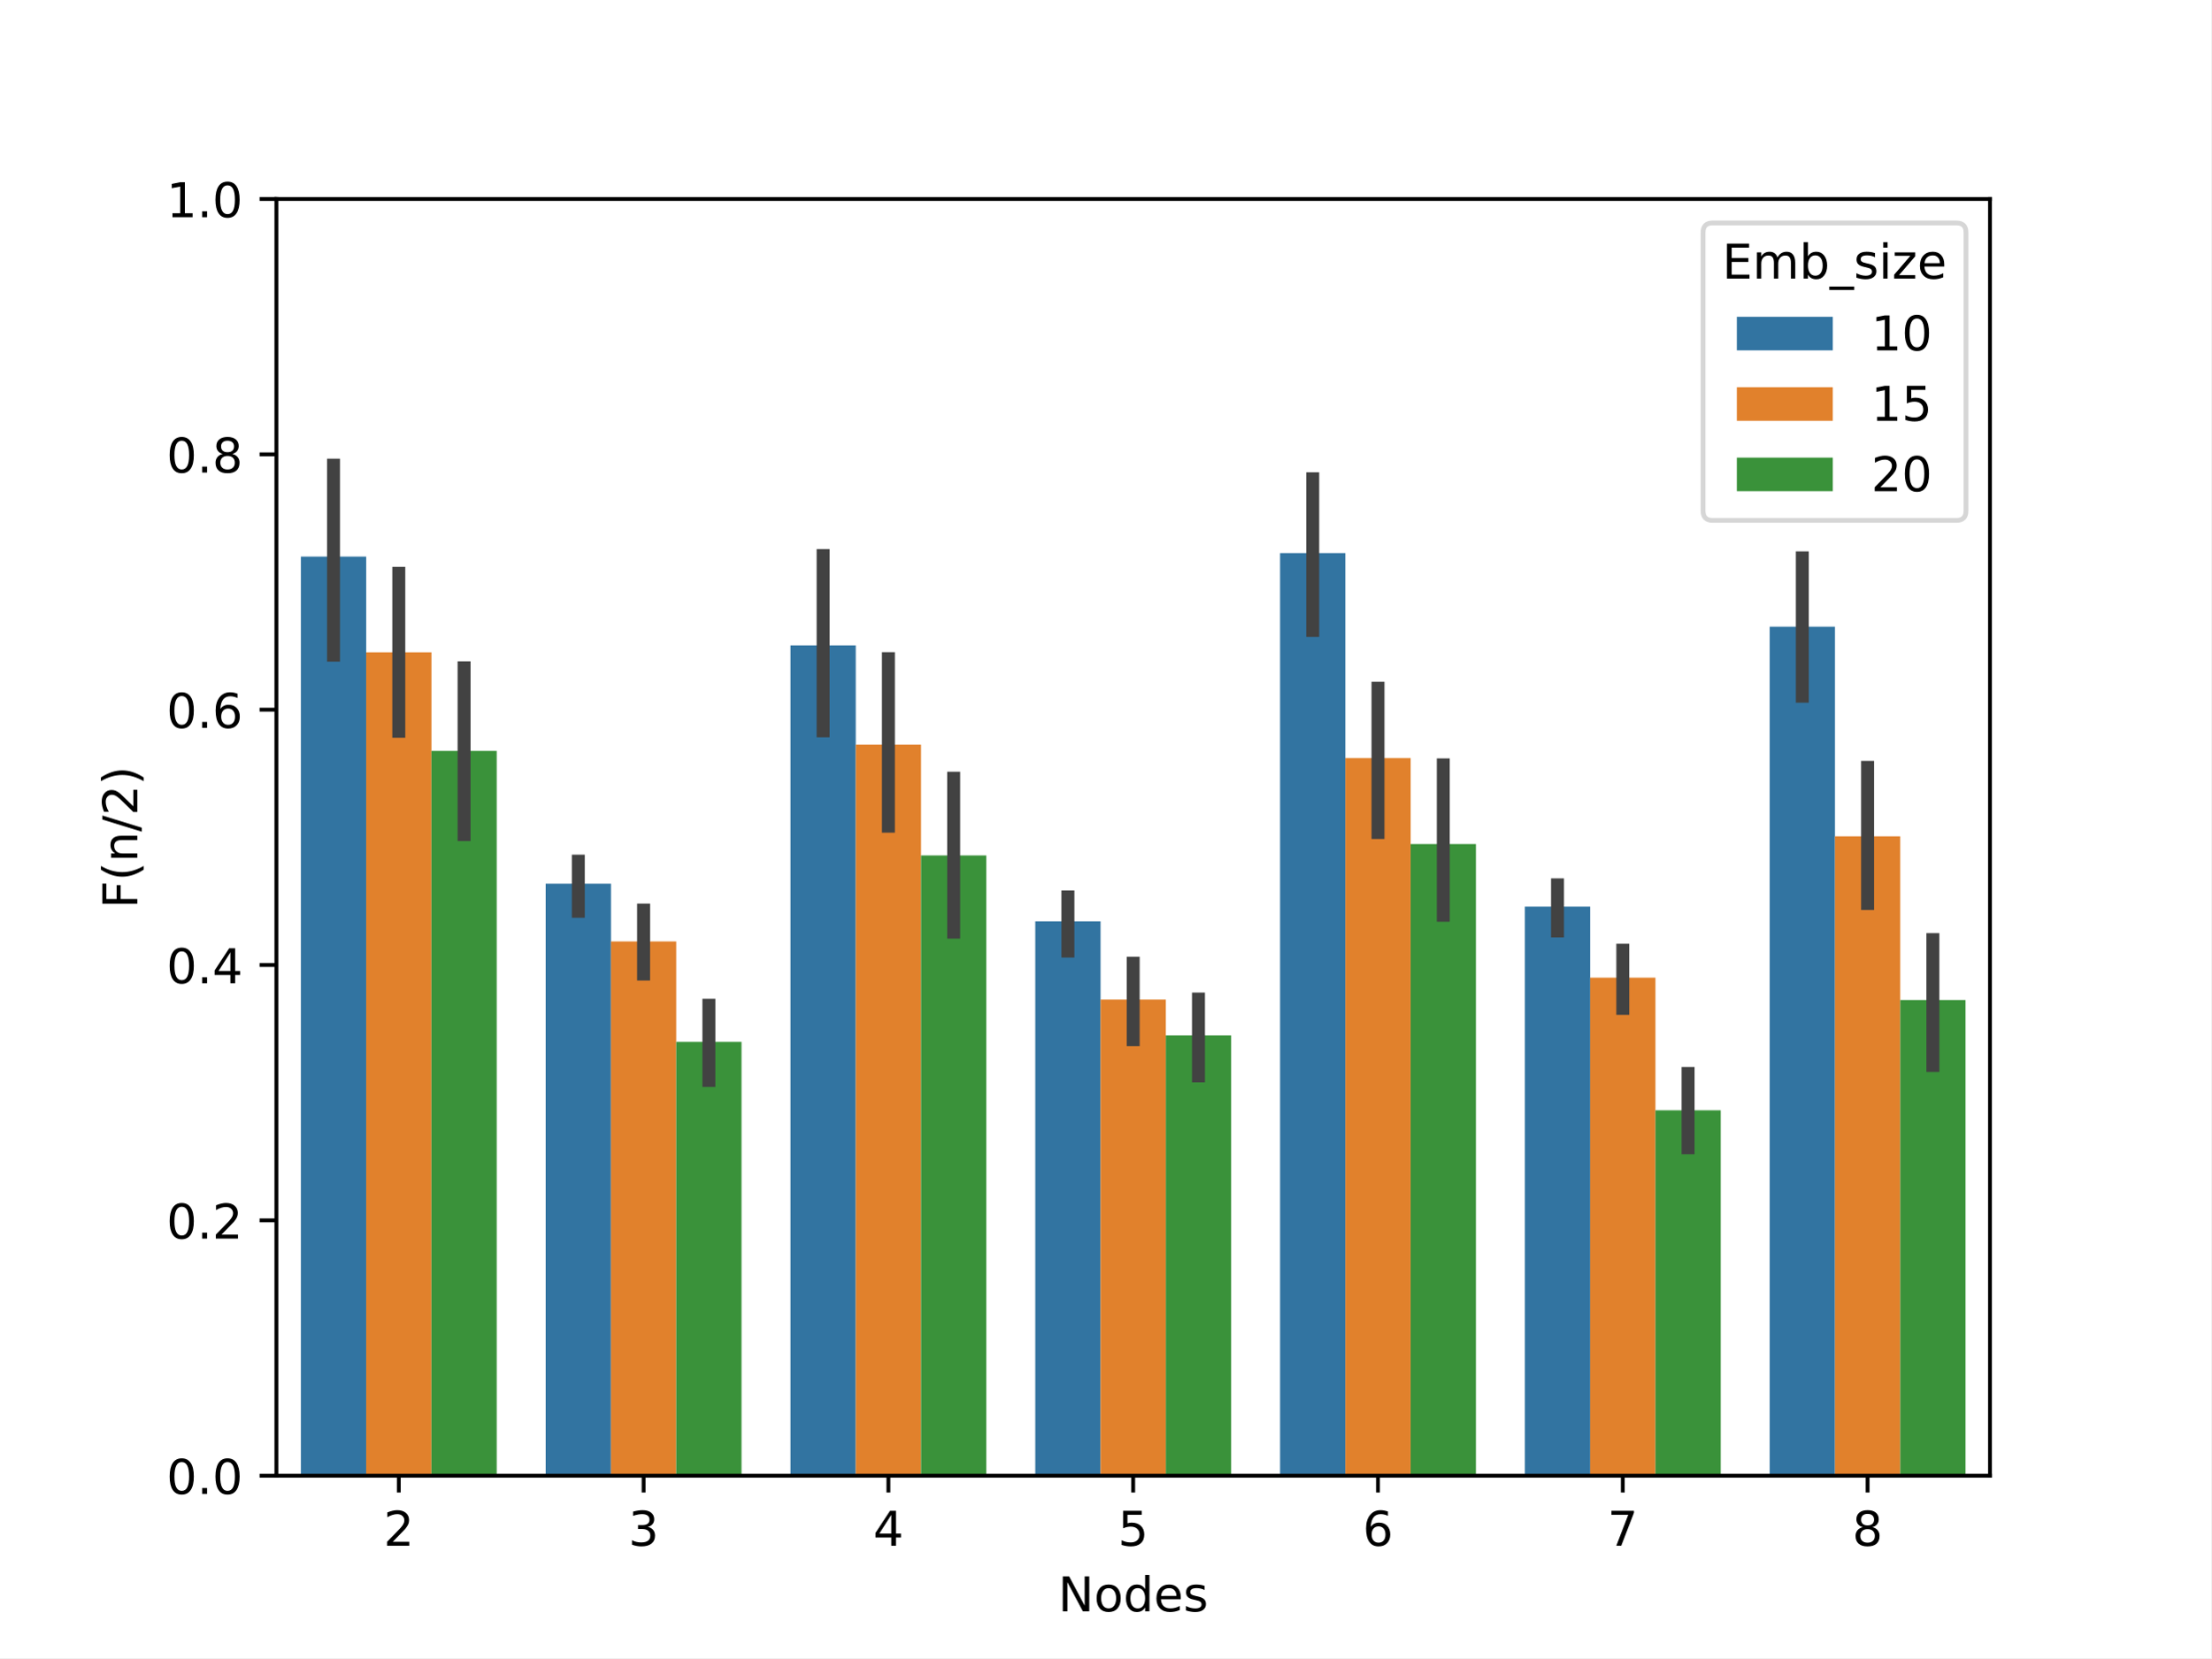
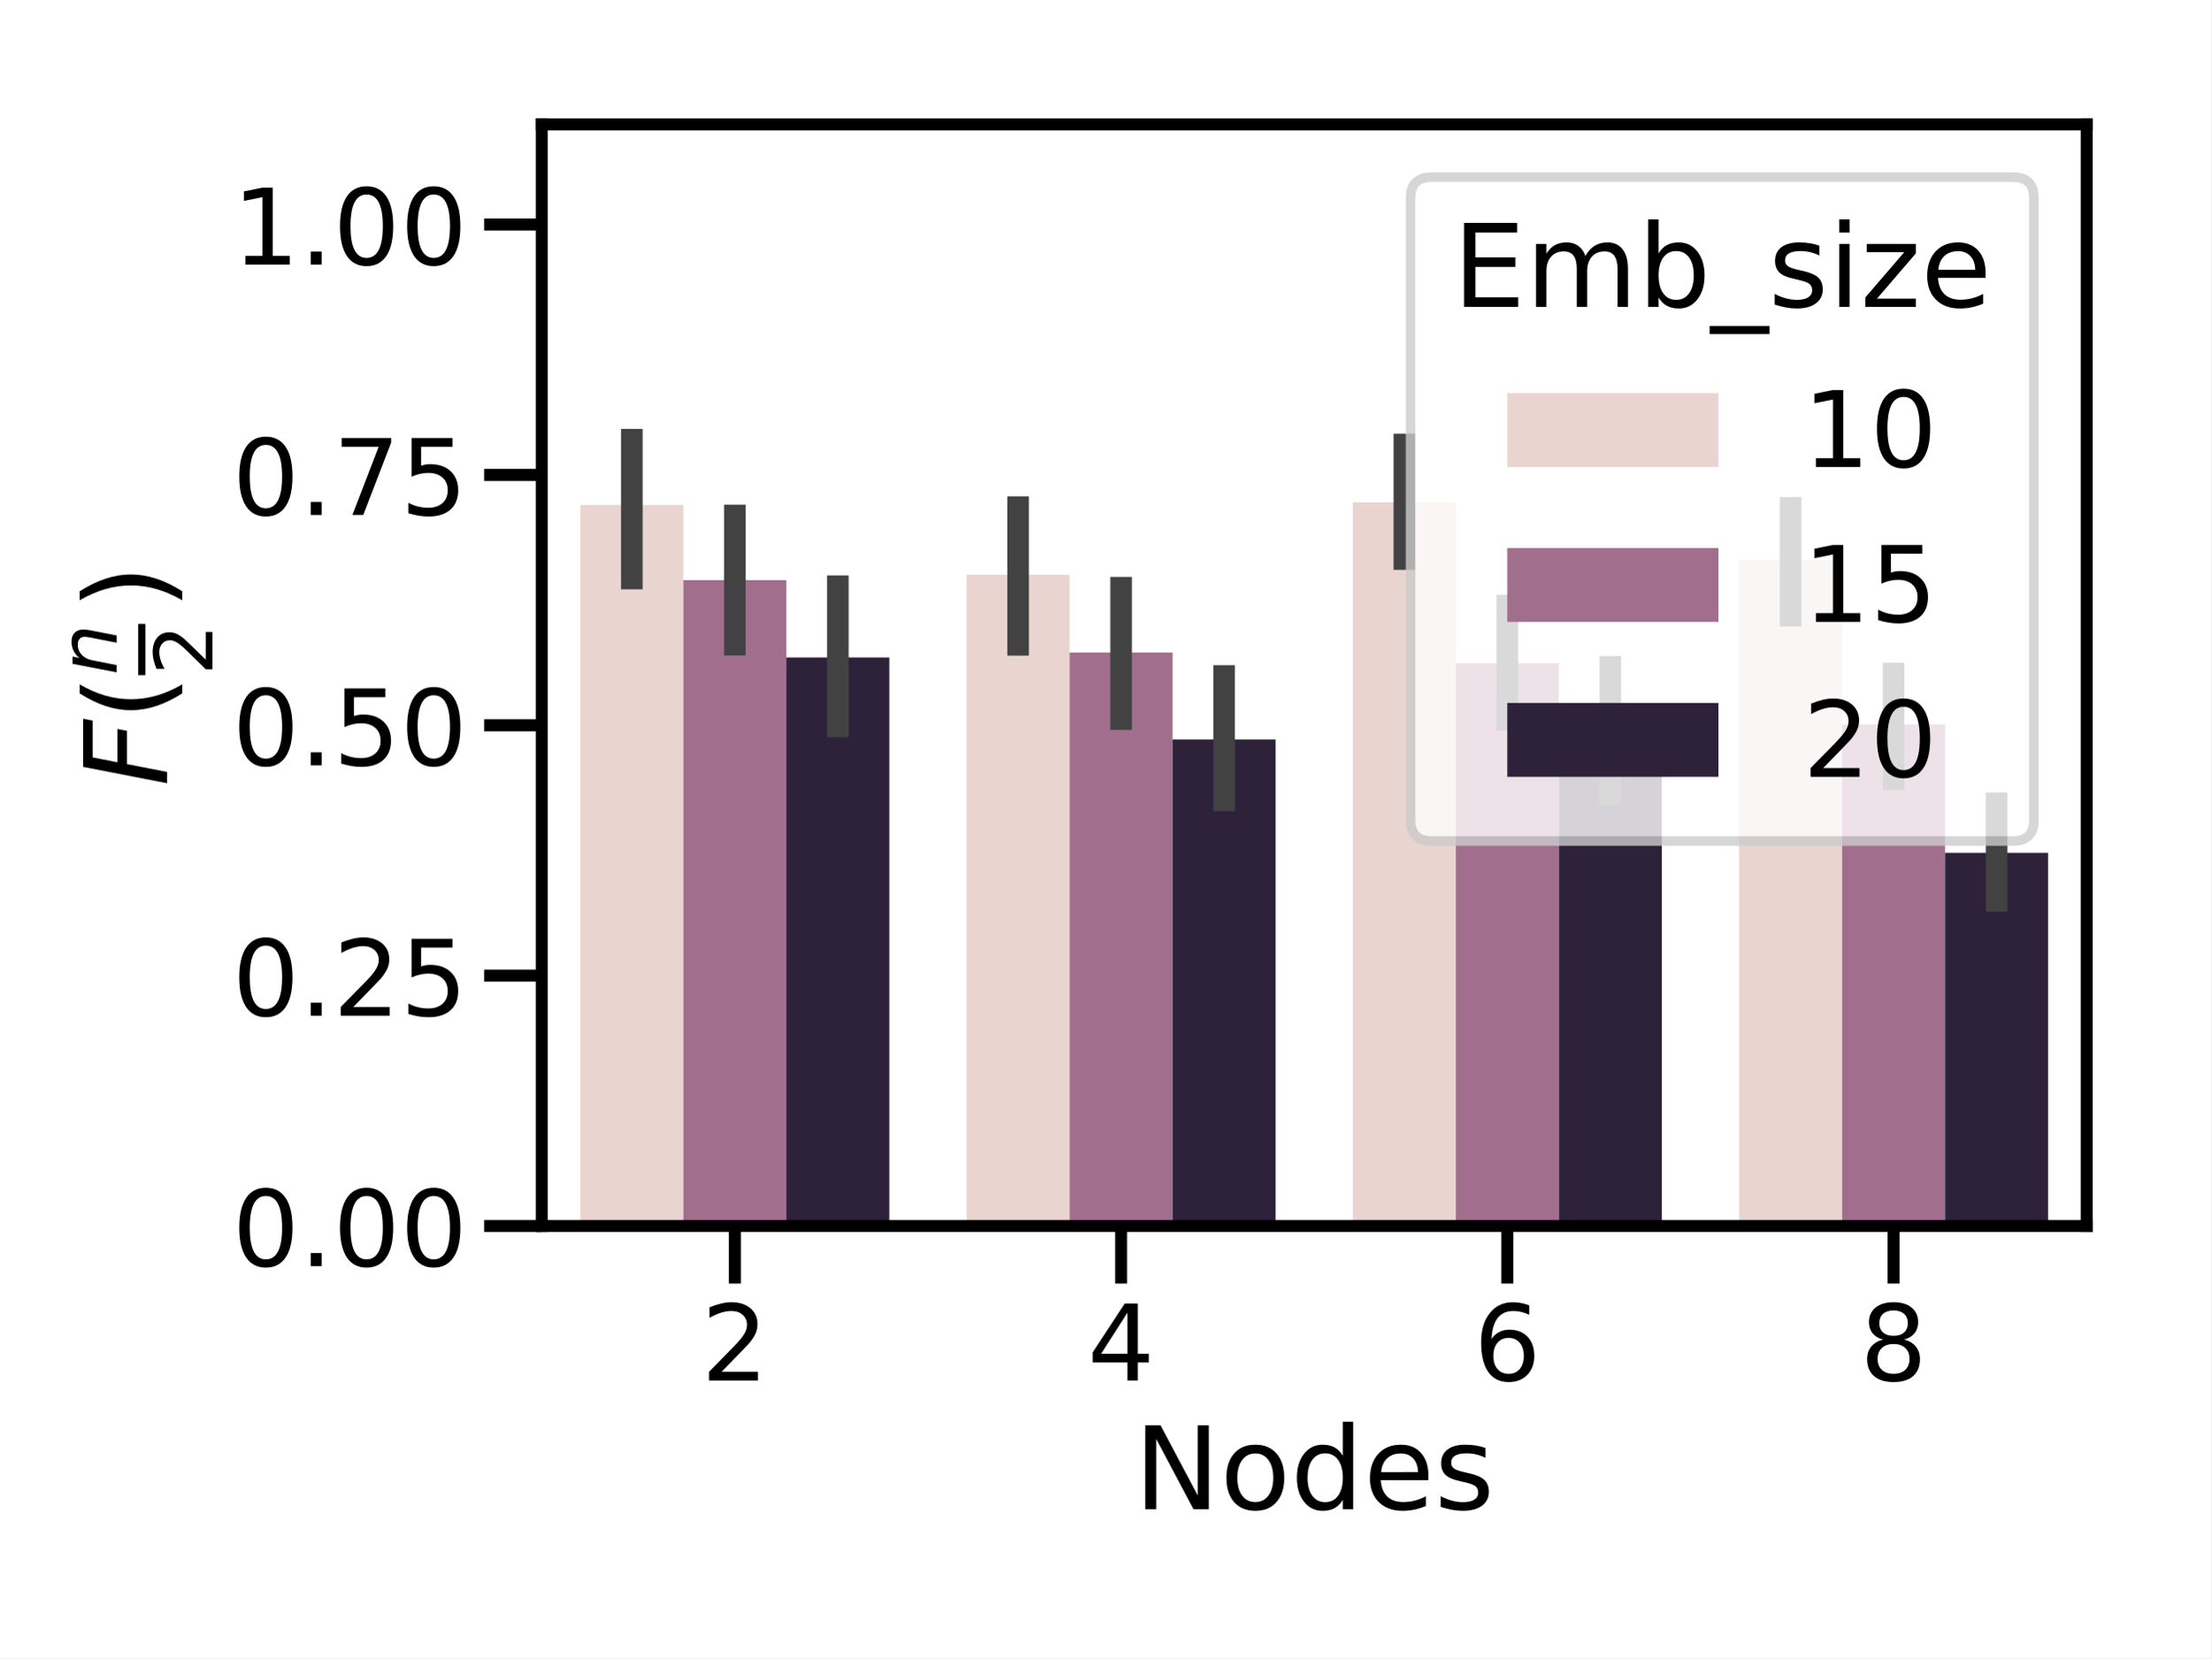
<svg xmlns="http://www.w3.org/2000/svg" xmlns:xlink="http://www.w3.org/1999/xlink" width="460.8pt" height="345.6pt" viewBox="0 0 460.8 345.6" version="1.1">
  <defs>
    <style type="text/css">*{stroke-linejoin: round; stroke-linecap: butt}</style>
  </defs>
  <g id="figure_1">
    <g id="patch_1">
      <path d="M 0 345.6  L 460.8 345.6  L 460.8 0  L 0 0  z " style="fill: #ffffff" />
    </g>
    <g id="axes_1">
      <g id="patch_2">
-         <path d="M 57.6 307.584  L 414.72 307.584  L 414.72 41.472  L 57.6 41.472  z " style="fill: #ffffff" />
+         <path d="M 112.896 255.54  L 434.88 255.54  L 434.88 25.92  L 112.896 25.92  z " style="fill: #ffffff" />
      </g>
      <g id="patch_3">
-         <path d="M 62.702 307.584  L 76.306 307.584  L 76.306 116.006  L 62.702 116.006  z " clip-path="url(#pd09a48f789)" style="fill: #3274a1" />
+         <path d="M 120.946 255.54  L 142.411 255.54  L 142.411 105.261  L 120.946 105.261  z " clip-path="url(#pbd2d0b2884)" style="fill: #e9d4d0" />
      </g>
      <g id="patch_4">
-         <path d="M 113.719 307.584  L 127.323 307.584  L 127.323 184.185  L 113.719 184.185  z " clip-path="url(#pd09a48f789)" style="fill: #3274a1" />
+         <path d="M 201.442 255.54  L 222.907 255.54  L 222.907 119.785  L 201.442 119.785  z " clip-path="url(#pbd2d0b2884)" style="fill: #e9d4d0" />
      </g>
      <g id="patch_5">
-         <path d="M 164.736 307.584  L 178.341 307.584  L 178.341 134.521  L 164.736 134.521  z " clip-path="url(#pd09a48f789)" style="fill: #3274a1" />
+         <path d="M 281.938 255.54  L 303.403 255.54  L 303.403 104.697  L 281.938 104.697  z " clip-path="url(#pbd2d0b2884)" style="fill: #e9d4d0" />
      </g>
      <g id="patch_6">
-         <path d="M 215.753 307.584  L 229.358 307.584  L 229.358 192.033  L 215.753 192.033  z " clip-path="url(#pd09a48f789)" style="fill: #3274a1" />
+         <path d="M 362.434 255.54  L 383.899 255.54  L 383.899 116.725  L 362.434 116.725  z " clip-path="url(#pbd2d0b2884)" style="fill: #e9d4d0" />
      </g>
      <g id="patch_7">
-         <path d="M 266.77 307.584  L 280.375 307.584  L 280.375 115.288  L 266.77 115.288  z " clip-path="url(#pd09a48f789)" style="fill: #3274a1" />
+         <path d="M 142.411 255.54  L 163.877 255.54  L 163.877 120.915  L 142.411 120.915  z " clip-path="url(#pbd2d0b2884)" style="fill: #a16f8d" />
      </g>
      <g id="patch_8">
-         <path d="M 317.787 307.584  L 331.392 307.584  L 331.392 188.967  L 317.787 188.967  z " clip-path="url(#pd09a48f789)" style="fill: #3274a1" />
+         <path d="M 222.907 255.54  L 244.373 255.54  L 244.373 136.009  L 222.907 136.009  z " clip-path="url(#pbd2d0b2884)" style="fill: #a16f8d" />
      </g>
      <g id="patch_9">
-         <path d="M 368.805 307.584  L 382.409 307.584  L 382.409 130.621  L 368.805 130.621  z " clip-path="url(#pd09a48f789)" style="fill: #3274a1" />
+         <path d="M 303.403 255.54  L 324.869 255.54  L 324.869 138.215  L 303.403 138.215  z " clip-path="url(#pbd2d0b2884)" style="fill: #a16f8d" />
      </g>
      <g id="patch_10">
-         <path d="M 76.306 307.584  L 89.911 307.584  L 89.911 135.962  L 76.306 135.962  z " clip-path="url(#pd09a48f789)" style="fill: #e1812c" />
+         <path d="M 383.899 255.54  L 405.365 255.54  L 405.365 151.002  L 383.899 151.002  z " clip-path="url(#pbd2d0b2884)" style="fill: #a16f8d" />
      </g>
      <g id="patch_11">
-         <path d="M 127.323 307.584  L 140.928 307.584  L 140.928 196.233  L 127.323 196.233  z " clip-path="url(#pd09a48f789)" style="fill: #e1812c" />
+         <path d="M 163.877 255.54  L 185.342 255.54  L 185.342 137.033  L 163.877 137.033  z " clip-path="url(#pbd2d0b2884)" style="fill: #2d223a" />
      </g>
      <g id="patch_12">
-         <path d="M 178.341 307.584  L 191.945 307.584  L 191.945 155.204  L 178.341 155.204  z " clip-path="url(#pd09a48f789)" style="fill: #e1812c" />
+         <path d="M 244.373 255.54  L 265.838 255.54  L 265.838 154.123  L 244.373 154.123  z " clip-path="url(#pbd2d0b2884)" style="fill: #2d223a" />
      </g>
      <g id="patch_13">
-         <path d="M 229.358 307.584  L 242.962 307.584  L 242.962 208.335  L 229.358 208.335  z " clip-path="url(#pd09a48f789)" style="fill: #e1812c" />
+         <path d="M 324.869 255.54  L 346.334 255.54  L 346.334 152.266  L 324.869 152.266  z " clip-path="url(#pbd2d0b2884)" style="fill: #2d223a" />
      </g>
      <g id="patch_14">
-         <path d="M 280.375 307.584  L 293.979 307.584  L 293.979 158.016  L 280.375 158.016  z " clip-path="url(#pd09a48f789)" style="fill: #e1812c" />
+         <path d="M 405.365 255.54  L 426.83 255.54  L 426.83 177.762  L 405.365 177.762  z " clip-path="url(#pbd2d0b2884)" style="fill: #2d223a" />
      </g>
      <g id="patch_15">
-         <path d="M 331.392 307.584  L 344.997 307.584  L 344.997 203.767  L 331.392 203.767  z " clip-path="url(#pd09a48f789)" style="fill: #e1812c" />
+         <path d="M 153.144 255.54  L 153.144 255.54  L 153.144 255.54  L 153.144 255.54  z " clip-path="url(#pbd2d0b2884)" style="fill: #e9d4d0" />
      </g>
      <g id="patch_16">
-         <path d="M 382.409 307.584  L 396.014 307.584  L 396.014 174.317  L 382.409 174.317  z " clip-path="url(#pd09a48f789)" style="fill: #e1812c" />
+         <path d="M 153.144 255.54  L 153.144 255.54  L 153.144 255.54  L 153.144 255.54  z " clip-path="url(#pbd2d0b2884)" style="fill: #a16f8d" />
      </g>
      <g id="patch_17">
-         <path d="M 89.911 307.584  L 103.515 307.584  L 103.515 156.51  L 89.911 156.51  z " clip-path="url(#pd09a48f789)" style="fill: #3a923a" />
-       </g>
-       <g id="patch_18">
-         <path d="M 140.928 307.584  L 154.533 307.584  L 154.533 217.164  L 140.928 217.164  z " clip-path="url(#pd09a48f789)" style="fill: #3a923a" />
-       </g>
-       <g id="patch_19">
-         <path d="M 191.945 307.584  L 205.55 307.584  L 205.55 178.296  L 191.945 178.296  z " clip-path="url(#pd09a48f789)" style="fill: #3a923a" />
-       </g>
-       <g id="patch_20">
-         <path d="M 242.962 307.584  L 256.567 307.584  L 256.567 215.82  L 242.962 215.82  z " clip-path="url(#pd09a48f789)" style="fill: #3a923a" />
-       </g>
-       <g id="patch_21">
-         <path d="M 293.979 307.584  L 307.584 307.584  L 307.584 175.928  L 293.979 175.928  z " clip-path="url(#pd09a48f789)" style="fill: #3a923a" />
-       </g>
-       <g id="patch_22">
-         <path d="M 344.997 307.584  L 358.601 307.584  L 358.601 231.414  L 344.997 231.414  z " clip-path="url(#pd09a48f789)" style="fill: #3a923a" />
-       </g>
-       <g id="patch_23">
-         <path d="M 396.014 307.584  L 409.618 307.584  L 409.618 208.431  L 396.014 208.431  z " clip-path="url(#pd09a48f789)" style="fill: #3a923a" />
+         <path d="M 153.144 255.54  L 153.144 255.54  L 153.144 255.54  L 153.144 255.54  z " clip-path="url(#pbd2d0b2884)" style="fill: #2d223a" />
      </g>
      <g id="matplotlib.axis_1">
        <g id="xtick_1">
          <g id="line2d_1">
            <defs>
-               <path id="m3385fdae1e" d="M 0 0  L 0 3.5  " style="stroke: #000000; stroke-width: 0.8" />
-             </defs>
-             <g>
-               <use xlink:href="#m3385fdae1e" x="83.109" y="307.584" style="stroke: #000000; stroke-width: 0.8" />
+               <path id="macadb62f24" d="M 0 0  L 0 12  " style="stroke: #000000; stroke-width: 2.5" />
+             </defs>
+             <g>
+               <use xlink:href="#macadb62f24" x="153.144" y="255.54" style="stroke: #000000; stroke-width: 2.5" />
            </g>
          </g>
          <g id="text_1">
-             <g transform="translate(79.92732 322.1824) scale(0.1 -0.1)">
+             <g transform="translate(146.1453 287.7566) scale(0.22 -0.22)">
              <defs>
                <path id="DejaVuSans-32" d="M 1228 531  L 3431 531  L 3431 0  L 469 0  L 469 531  Q 828 903 1448 1529  Q 2069 2156 2228 2338  Q 2531 2678 2651 2914  Q 2772 3150 2772 3378  Q 2772 3750 2511 3984  Q 2250 4219 1831 4219  Q 1534 4219 1204 4116  Q 875 4013 500 3803  L 500 4441  Q 881 4594 1212 4672  Q 1544 4750 1819 4750  Q 2544 4750 2975 4387  Q 3406 4025 3406 3419  Q 3406 3131 3298 2873  Q 3191 2616 2906 2266  Q 2828 2175 2409 1742  Q 1991 1309 1228 531  z " transform="scale(0.015625)" />
              </defs>
              <use xlink:href="#DejaVuSans-32" />
            </g>
          </g>
        </g>
        <g id="xtick_2">
          <g id="line2d_2">
            <g>
-               <use xlink:href="#m3385fdae1e" x="134.126" y="307.584" style="stroke: #000000; stroke-width: 0.8" />
+               <use xlink:href="#macadb62f24" x="233.64" y="255.54" style="stroke: #000000; stroke-width: 2.5" />
            </g>
          </g>
          <g id="text_2">
-             <g transform="translate(130.9445 322.1824) scale(0.1 -0.1)">
-               <defs>
-                 <path id="DejaVuSans-33" d="M 2597 2516  Q 3050 2419 3304 2112  Q 3559 1806 3559 1356  Q 3559 666 3084 287  Q 2609 -91 1734 -91  Q 1441 -91 1130 -33  Q 819 25 488 141  L 488 750  Q 750 597 1062 519  Q 1375 441 1716 441  Q 2309 441 2620 675  Q 2931 909 2931 1356  Q 2931 1769 2642 2001  Q 2353 2234 1838 2234  L 1294 2234  L 1294 2753  L 1863 2753  Q 2328 2753 2575 2939  Q 2822 3125 2822 3475  Q 2822 3834 2567 4026  Q 2313 4219 1838 4219  Q 1578 4219 1281 4162  Q 984 4106 628 3988  L 628 4550  Q 988 4650 1302 4700  Q 1616 4750 1894 4750  Q 2613 4750 3031 4423  Q 3450 4097 3450 3541  Q 3450 3153 3228 2886  Q 3006 2619 2597 2516  z " transform="scale(0.015625)" />
-               </defs>
-               <use xlink:href="#DejaVuSans-33" />
+             <g transform="translate(226.6413 287.7566) scale(0.22 -0.22)">
+               <defs>
+                 <path id="DejaVuSans-34" d="M 2419 4116  L 825 1625  L 2419 1625  L 2419 4116  z M 2253 4666  L 3047 4666  L 3047 1625  L 3713 1625  L 3713 1100  L 3047 1100  L 3047 0  L 2419 0  L 2419 1100  L 313 1100  L 313 1709  L 2253 4666  z " transform="scale(0.015625)" />
+               </defs>
+               <use xlink:href="#DejaVuSans-34" />
            </g>
          </g>
        </g>
        <g id="xtick_3">
          <g id="line2d_3">
            <g>
-               <use xlink:href="#m3385fdae1e" x="185.143" y="307.584" style="stroke: #000000; stroke-width: 0.8" />
+               <use xlink:href="#macadb62f24" x="314.136" y="255.54" style="stroke: #000000; stroke-width: 2.5" />
            </g>
          </g>
          <g id="text_3">
-             <g transform="translate(181.9616 322.1824) scale(0.1 -0.1)">
-               <defs>
-                 <path id="DejaVuSans-34" d="M 2419 4116  L 825 1625  L 2419 1625  L 2419 4116  z M 2253 4666  L 3047 4666  L 3047 1625  L 3713 1625  L 3713 1100  L 3047 1100  L 3047 0  L 2419 0  L 2419 1100  L 313 1100  L 313 1709  L 2253 4666  z " transform="scale(0.015625)" />
-               </defs>
-               <use xlink:href="#DejaVuSans-34" />
+             <g transform="translate(307.1372 287.7566) scale(0.22 -0.22)">
+               <defs>
+                 <path id="DejaVuSans-36" d="M 2113 2584  Q 1688 2584 1439 2293  Q 1191 2003 1191 1497  Q 1191 994 1439 701  Q 1688 409 2113 409  Q 2538 409 2786 701  Q 3034 994 3034 1497  Q 3034 2003 2786 2293  Q 2538 2584 2113 2584  z M 3366 4563  L 3366 3988  Q 3128 4100 2886 4159  Q 2644 4219 2406 4219  Q 1781 4219 1451 3797  Q 1122 3375 1075 2522  Q 1259 2794 1537 2939  Q 1816 3084 2150 3084  Q 2853 3084 3261 2657  Q 3669 2231 3669 1497  Q 3669 778 3244 343  Q 2819 -91 2113 -91  Q 1303 -91 875 529  Q 447 1150 447 2328  Q 447 3434 972 4092  Q 1497 4750 2381 4750  Q 2619 4750 2861 4703  Q 3103 4656 3366 4563  z " transform="scale(0.015625)" />
+               </defs>
+               <use xlink:href="#DejaVuSans-36" />
            </g>
          </g>
        </g>
        <g id="xtick_4">
          <g id="line2d_4">
            <g>
-               <use xlink:href="#m3385fdae1e" x="236.16" y="307.584" style="stroke: #000000; stroke-width: 0.8" />
+               <use xlink:href="#macadb62f24" x="394.632" y="255.54" style="stroke: #000000; stroke-width: 2.5" />
            </g>
          </g>
          <g id="text_4">
-             <g transform="translate(232.9787 322.1824) scale(0.1 -0.1)">
-               <defs>
-                 <path id="DejaVuSans-35" d="M 691 4666  L 3169 4666  L 3169 4134  L 1269 4134  L 1269 2991  Q 1406 3038 1543 3061  Q 1681 3084 1819 3084  Q 2600 3084 3056 2656  Q 3513 2228 3513 1497  Q 3513 744 3044 326  Q 2575 -91 1722 -91  Q 1428 -91 1123 -41  Q 819 9 494 109  L 494 744  Q 775 591 1075 516  Q 1375 441 1709 441  Q 2250 441 2565 725  Q 2881 1009 2881 1497  Q 2881 1984 2565 2268  Q 2250 2553 1709 2553  Q 1456 2553 1204 2497  Q 953 2441 691 2322  L 691 4666  z " transform="scale(0.015625)" />
-               </defs>
-               <use xlink:href="#DejaVuSans-35" />
-             </g>
-           </g>
-         </g>
-         <g id="xtick_5">
-           <g id="line2d_5">
-             <g>
-               <use xlink:href="#m3385fdae1e" x="287.177" y="307.584" style="stroke: #000000; stroke-width: 0.8" />
-             </g>
-           </g>
-           <g id="text_5">
-             <g transform="translate(283.9959 322.1824) scale(0.1 -0.1)">
-               <defs>
-                 <path id="DejaVuSans-36" d="M 2113 2584  Q 1688 2584 1439 2293  Q 1191 2003 1191 1497  Q 1191 994 1439 701  Q 1688 409 2113 409  Q 2538 409 2786 701  Q 3034 994 3034 1497  Q 3034 2003 2786 2293  Q 2538 2584 2113 2584  z M 3366 4563  L 3366 3988  Q 3128 4100 2886 4159  Q 2644 4219 2406 4219  Q 1781 4219 1451 3797  Q 1122 3375 1075 2522  Q 1259 2794 1537 2939  Q 1816 3084 2150 3084  Q 2853 3084 3261 2657  Q 3669 2231 3669 1497  Q 3669 778 3244 343  Q 2819 -91 2113 -91  Q 1303 -91 875 529  Q 447 1150 447 2328  Q 447 3434 972 4092  Q 1497 4750 2381 4750  Q 2619 4750 2861 4703  Q 3103 4656 3366 4563  z " transform="scale(0.015625)" />
-               </defs>
-               <use xlink:href="#DejaVuSans-36" />
-             </g>
-           </g>
-         </g>
-         <g id="xtick_6">
-           <g id="line2d_6">
-             <g>
-               <use xlink:href="#m3385fdae1e" x="338.194" y="307.584" style="stroke: #000000; stroke-width: 0.8" />
-             </g>
-           </g>
-           <g id="text_6">
-             <g transform="translate(335.013 322.1824) scale(0.1 -0.1)">
-               <defs>
-                 <path id="DejaVuSans-37" d="M 525 4666  L 3525 4666  L 3525 4397  L 1831 0  L 1172 0  L 2766 4134  L 525 4134  L 525 4666  z " transform="scale(0.015625)" />
-               </defs>
-               <use xlink:href="#DejaVuSans-37" />
-             </g>
-           </g>
-         </g>
-         <g id="xtick_7">
-           <g id="line2d_7">
-             <g>
-               <use xlink:href="#m3385fdae1e" x="389.211" y="307.584" style="stroke: #000000; stroke-width: 0.8" />
-             </g>
-           </g>
-           <g id="text_7">
-             <g transform="translate(386.0302 322.1824) scale(0.1 -0.1)">
+             <g transform="translate(387.6332 287.7566) scale(0.22 -0.22)">
              <defs>
                <path id="DejaVuSans-38" d="M 2034 2216  Q 1584 2216 1326 1975  Q 1069 1734 1069 1313  Q 1069 891 1326 650  Q 1584 409 2034 409  Q 2484 409 2743 651  Q 3003 894 3003 1313  Q 3003 1734 2745 1975  Q 2488 2216 2034 2216  z M 1403 2484  Q 997 2584 770 2862  Q 544 3141 544 3541  Q 544 4100 942 4425  Q 1341 4750 2034 4750  Q 2731 4750 3128 4425  Q 3525 4100 3525 3541  Q 3525 3141 3298 2862  Q 3072 2584 2669 2484  Q 3125 2378 3379 2068  Q 3634 1759 3634 1313  Q 3634 634 3220 271  Q 2806 -91 2034 -91  Q 1263 -91 848 271  Q 434 634 434 1313  Q 434 1759 690 2068  Q 947 2378 1403 2484  z M 1172 3481  Q 1172 3119 1398 2916  Q 1625 2713 2034 2713  Q 2441 2713 2670 2916  Q 2900 3119 2900 3481  Q 2900 3844 2670 4047  Q 2441 4250 2034 4250  Q 1625 4250 1398 4047  Q 1172 3844 1172 3481  z " transform="scale(0.015625)" />
              </defs>
              <use xlink:href="#DejaVuSans-38" />
            </g>
          </g>
        </g>
-         <g id="text_8">
-           <g transform="translate(220.5045 335.8606) scale(0.1 -0.1)">
+         <g id="text_5">
+           <g transform="translate(236.3149 314.5681) scale(0.24 -0.24)">
            <defs>
              <path id="DejaVuSans-4e" d="M 628 4666  L 1478 4666  L 3547 763  L 3547 4666  L 4159 4666  L 4159 0  L 3309 0  L 1241 3903  L 1241 0  L 628 0  L 628 4666  z " transform="scale(0.015625)" />
              <path id="DejaVuSans-6f" d="M 1959 3097  Q 1497 3097 1228 2736  Q 959 2375 959 1747  Q 959 1119 1226 758  Q 1494 397 1959 397  Q 2419 397 2687 759  Q 2956 1122 2956 1747  Q 2956 2369 2687 2733  Q 2419 3097 1959 3097  z M 1959 3584  Q 2709 3584 3137 3096  Q 3566 2609 3566 1747  Q 3566 888 3137 398  Q 2709 -91 1959 -91  Q 1206 -91 779 398  Q 353 888 353 1747  Q 353 2609 779 3096  Q 1206 3584 1959 3584  z " transform="scale(0.015625)" />
              <path id="DejaVuSans-64" d="M 2906 2969  L 2906 4863  L 3481 4863  L 3481 0  L 2906 0  L 2906 525  Q 2725 213 2448 61  Q 2172 -91 1784 -91  Q 1150 -91 751 415  Q 353 922 353 1747  Q 353 2572 751 3078  Q 1150 3584 1784 3584  Q 2172 3584 2448 3432  Q 2725 3281 2906 2969  z M 947 1747  Q 947 1113 1208 752  Q 1469 391 1925 391  Q 2381 391 2643 752  Q 2906 1113 2906 1747  Q 2906 2381 2643 2742  Q 2381 3103 1925 3103  Q 1469 3103 1208 2742  Q 947 2381 947 1747  z " transform="scale(0.015625)" />
              <path id="DejaVuSans-65" d="M 3597 1894  L 3597 1613  L 953 1613  Q 991 1019 1311 708  Q 1631 397 2203 397  Q 2534 397 2845 478  Q 3156 559 3463 722  L 3463 178  Q 3153 47 2828 -22  Q 2503 -91 2169 -91  Q 1331 -91 842 396  Q 353 884 353 1716  Q 353 2575 817 3079  Q 1281 3584 2069 3584  Q 2775 3584 3186 3129  Q 3597 2675 3597 1894  z M 3022 2063  Q 3016 2534 2758 2815  Q 2500 3097 2075 3097  Q 1594 3097 1305 2825  Q 1016 2553 972 2059  L 3022 2063  z " transform="scale(0.015625)" />
              <path id="DejaVuSans-73" d="M 2834 3397  L 2834 2853  Q 2591 2978 2328 3040  Q 2066 3103 1784 3103  Q 1356 3103 1142 2972  Q 928 2841 928 2578  Q 928 2378 1081 2264  Q 1234 2150 1697 2047  L 1894 2003  Q 2506 1872 2764 1633  Q 3022 1394 3022 966  Q 3022 478 2636 193  Q 2250 -91 1575 -91  Q 1294 -91 989 -36  Q 684 19 347 128  L 347 722  Q 666 556 975 473  Q 1284 391 1588 391  Q 1994 391 2212 530  Q 2431 669 2431 922  Q 2431 1156 2273 1281  Q 2116 1406 1581 1522  L 1381 1569  Q 847 1681 609 1914  Q 372 2147 372 2553  Q 372 3047 722 3315  Q 1072 3584 1716 3584  Q 2034 3584 2315 3537  Q 2597 3491 2834 3397  z " transform="scale(0.015625)" />
            </defs>
            <use xlink:href="#DejaVuSans-4e" />
            <use xlink:href="#DejaVuSans-6f" x="74.805" />
            <use xlink:href="#DejaVuSans-64" x="135.986" />
            <use xlink:href="#DejaVuSans-65" x="199.463" />
            <use xlink:href="#DejaVuSans-73" x="260.986" />
          </g>
        </g>
      </g>
      <g id="matplotlib.axis_2">
        <g id="ytick_1">
-           <g id="line2d_8">
-             <defs>
-               <path id="ma600d9e374" d="M 0 0  L -3.5 0  " style="stroke: #000000; stroke-width: 0.8" />
-             </defs>
-             <g>
-               <use xlink:href="#ma600d9e374" x="57.6" y="307.584" style="stroke: #000000; stroke-width: 0.8" />
-             </g>
-           </g>
-           <g id="text_9">
-             <g transform="translate(34.69687 311.3832) scale(0.1 -0.1)">
+           <g id="line2d_5">
+             <defs>
+               <path id="mbd1f834859" d="M 0 0  L -12 0  " style="stroke: #000000; stroke-width: 2.5" />
+             </defs>
+             <g>
+               <use xlink:href="#mbd1f834859" x="112.896" y="255.54" style="stroke: #000000; stroke-width: 2.5" />
+             </g>
+           </g>
+           <g id="text_6">
+             <g transform="translate(48.41163 263.8983) scale(0.22 -0.22)">
              <defs>
                <path id="DejaVuSans-30" d="M 2034 4250  Q 1547 4250 1301 3770  Q 1056 3291 1056 2328  Q 1056 1369 1301 889  Q 1547 409 2034 409  Q 2525 409 2770 889  Q 3016 1369 3016 2328  Q 3016 3291 2770 3770  Q 2525 4250 2034 4250  z M 2034 4750  Q 2819 4750 3233 4129  Q 3647 3509 3647 2328  Q 3647 1150 3233 529  Q 2819 -91 2034 -91  Q 1250 -91 836 529  Q 422 1150 422 2328  Q 422 3509 836 4129  Q 1250 4750 2034 4750  z " transform="scale(0.015625)" />
                <path id="DejaVuSans-2e" d="M 684 794  L 1344 794  L 1344 0  L 684 0  L 684 794  z " transform="scale(0.015625)" />
              </defs>
              <use xlink:href="#DejaVuSans-30" />
              <use xlink:href="#DejaVuSans-2e" x="63.623" />
              <use xlink:href="#DejaVuSans-30" x="95.41" />
+               <use xlink:href="#DejaVuSans-30" x="159.033" />
            </g>
          </g>
        </g>
        <g id="ytick_2">
+           <g id="line2d_6">
+             <g>
+               <use xlink:href="#mbd1f834859" x="112.896" y="203.354" style="stroke: #000000; stroke-width: 2.5" />
+             </g>
+           </g>
+           <g id="text_7">
+             <g transform="translate(48.41163 211.7119) scale(0.22 -0.22)">
+               <defs>
+                 <path id="DejaVuSans-35" d="M 691 4666  L 3169 4666  L 3169 4134  L 1269 4134  L 1269 2991  Q 1406 3038 1543 3061  Q 1681 3084 1819 3084  Q 2600 3084 3056 2656  Q 3513 2228 3513 1497  Q 3513 744 3044 326  Q 2575 -91 1722 -91  Q 1428 -91 1123 -41  Q 819 9 494 109  L 494 744  Q 775 591 1075 516  Q 1375 441 1709 441  Q 2250 441 2565 725  Q 2881 1009 2881 1497  Q 2881 1984 2565 2268  Q 2250 2553 1709 2553  Q 1456 2553 1204 2497  Q 953 2441 691 2322  L 691 4666  z " transform="scale(0.015625)" />
+               </defs>
+               <use xlink:href="#DejaVuSans-30" />
+               <use xlink:href="#DejaVuSans-2e" x="63.623" />
+               <use xlink:href="#DejaVuSans-32" x="95.41" />
+               <use xlink:href="#DejaVuSans-35" x="159.033" />
+             </g>
+           </g>
+         </g>
+         <g id="ytick_3">
+           <g id="line2d_7">
+             <g>
+               <use xlink:href="#mbd1f834859" x="112.896" y="151.167" style="stroke: #000000; stroke-width: 2.5" />
+             </g>
+           </g>
+           <g id="text_8">
+             <g transform="translate(48.41163 159.5256) scale(0.22 -0.22)">
+               <use xlink:href="#DejaVuSans-30" />
+               <use xlink:href="#DejaVuSans-2e" x="63.623" />
+               <use xlink:href="#DejaVuSans-35" x="95.41" />
+               <use xlink:href="#DejaVuSans-30" x="159.033" />
+             </g>
+           </g>
+         </g>
+         <g id="ytick_4">
+           <g id="line2d_8">
+             <g>
+               <use xlink:href="#mbd1f834859" x="112.896" y="98.981" style="stroke: #000000; stroke-width: 2.5" />
+             </g>
+           </g>
+           <g id="text_9">
+             <g transform="translate(48.41163 107.3392) scale(0.22 -0.22)">
+               <defs>
+                 <path id="DejaVuSans-37" d="M 525 4666  L 3525 4666  L 3525 4397  L 1831 0  L 1172 0  L 2766 4134  L 525 4134  L 525 4666  z " transform="scale(0.015625)" />
+               </defs>
+               <use xlink:href="#DejaVuSans-30" />
+               <use xlink:href="#DejaVuSans-2e" x="63.623" />
+               <use xlink:href="#DejaVuSans-37" x="95.41" />
+               <use xlink:href="#DejaVuSans-35" x="159.033" />
+             </g>
+           </g>
+         </g>
+         <g id="ytick_5">
          <g id="line2d_9">
            <g>
-               <use xlink:href="#ma600d9e374" x="57.6" y="254.362" style="stroke: #000000; stroke-width: 0.8" />
+               <use xlink:href="#mbd1f834859" x="112.896" y="46.795" style="stroke: #000000; stroke-width: 2.5" />
            </g>
          </g>
          <g id="text_10">
-             <g transform="translate(34.69687 258.1608) scale(0.1 -0.1)">
-               <use xlink:href="#DejaVuSans-30" />
-               <use xlink:href="#DejaVuSans-2e" x="63.623" />
-               <use xlink:href="#DejaVuSans-32" x="95.41" />
-             </g>
-           </g>
-         </g>
-         <g id="ytick_3">
-           <g id="line2d_10">
-             <g>
-               <use xlink:href="#ma600d9e374" x="57.6" y="201.139" style="stroke: #000000; stroke-width: 0.8" />
-             </g>
-           </g>
-           <g id="text_11">
-             <g transform="translate(34.69687 204.9384) scale(0.1 -0.1)">
-               <use xlink:href="#DejaVuSans-30" />
-               <use xlink:href="#DejaVuSans-2e" x="63.623" />
-               <use xlink:href="#DejaVuSans-34" x="95.41" />
-             </g>
-           </g>
-         </g>
-         <g id="ytick_4">
-           <g id="line2d_11">
-             <g>
-               <use xlink:href="#ma600d9e374" x="57.6" y="147.917" style="stroke: #000000; stroke-width: 0.8" />
-             </g>
-           </g>
-           <g id="text_12">
-             <g transform="translate(34.69687 151.716) scale(0.1 -0.1)">
-               <use xlink:href="#DejaVuSans-30" />
-               <use xlink:href="#DejaVuSans-2e" x="63.623" />
-               <use xlink:href="#DejaVuSans-36" x="95.41" />
-             </g>
-           </g>
-         </g>
-         <g id="ytick_5">
-           <g id="line2d_12">
-             <g>
-               <use xlink:href="#ma600d9e374" x="57.6" y="94.694" style="stroke: #000000; stroke-width: 0.8" />
-             </g>
-           </g>
-           <g id="text_13">
-             <g transform="translate(34.69687 98.49362) scale(0.1 -0.1)">
-               <use xlink:href="#DejaVuSans-30" />
-               <use xlink:href="#DejaVuSans-2e" x="63.623" />
-               <use xlink:href="#DejaVuSans-38" x="95.41" />
-             </g>
-           </g>
-         </g>
-         <g id="ytick_6">
-           <g id="line2d_13">
-             <g>
-               <use xlink:href="#ma600d9e374" x="57.6" y="41.472" style="stroke: #000000; stroke-width: 0.8" />
-             </g>
-           </g>
-           <g id="text_14">
-             <g transform="translate(34.69687 45.27122) scale(0.1 -0.1)">
+             <g transform="translate(48.41163 55.15283) scale(0.22 -0.22)">
              <defs>
                <path id="DejaVuSans-31" d="M 794 531  L 1825 531  L 1825 4091  L 703 3866  L 703 4441  L 1819 4666  L 2450 4666  L 2450 531  L 3481 531  L 3481 0  L 794 0  L 794 531  z " transform="scale(0.015625)" />
              </defs>
              <use xlink:href="#DejaVuSans-31" />
              <use xlink:href="#DejaVuSans-2e" x="63.623" />
              <use xlink:href="#DejaVuSans-30" x="95.41" />
-             </g>
-           </g>
-         </g>
-         <g id="text_15">
-           <g transform="translate(28.61719 189.3397) rotate(-90) scale(0.1 -0.1)">
-             <defs>
-               <path id="DejaVuSans-46" d="M 628 4666  L 3309 4666  L 3309 4134  L 1259 4134  L 1259 2759  L 3109 2759  L 3109 2228  L 1259 2228  L 1259 0  L 628 0  L 628 4666  z " transform="scale(0.015625)" />
+               <use xlink:href="#DejaVuSans-30" x="159.033" />
+             </g>
+           </g>
+         </g>
+         <g id="text_11">
+           <g transform="translate(34.81162 163.89) rotate(-90) scale(0.24 -0.24)">
+             <defs>
+               <path id="DejaVuSans-Oblique-46" d="M 1081 4666  L 3756 4666  L 3653 4134  L 1606 4134  L 1338 2759  L 3188 2759  L 3084 2228  L 1234 2228  L 800 0  L 172 0  L 1081 4666  z " transform="scale(0.015625)" />
              <path id="DejaVuSans-28" d="M 1984 4856  Q 1566 4138 1362 3434  Q 1159 2731 1159 2009  Q 1159 1288 1364 580  Q 1569 -128 1984 -844  L 1484 -844  Q 1016 -109 783 600  Q 550 1309 550 2009  Q 550 2706 781 3412  Q 1013 4119 1484 4856  L 1984 4856  z " transform="scale(0.015625)" />
-               <path id="DejaVuSans-6e" d="M 3513 2113  L 3513 0  L 2938 0  L 2938 2094  Q 2938 2591 2744 2837  Q 2550 3084 2163 3084  Q 1697 3084 1428 2787  Q 1159 2491 1159 1978  L 1159 0  L 581 0  L 581 3500  L 1159 3500  L 1159 2956  Q 1366 3272 1645 3428  Q 1925 3584 2291 3584  Q 2894 3584 3203 3211  Q 3513 2838 3513 2113  z " transform="scale(0.015625)" />
-               <path id="DejaVuSans-2f" d="M 1625 4666  L 2156 4666  L 531 -594  L 0 -594  L 1625 4666  z " transform="scale(0.015625)" />
+               <path id="DejaVuSans-Oblique-6e" d="M 3566 2113  L 3156 0  L 2578 0  L 2988 2091  Q 3016 2238 3031 2350  Q 3047 2463 3047 2528  Q 3047 2791 2881 2937  Q 2716 3084 2419 3084  Q 1956 3084 1622 2776  Q 1288 2469 1184 1941  L 800 0  L 225 0  L 903 3500  L 1478 3500  L 1363 2950  Q 1603 3253 1940 3418  Q 2278 3584 2650 3584  Q 3113 3584 3367 3334  Q 3622 3084 3622 2631  Q 3622 2519 3608 2391  Q 3594 2263 3566 2113  z " transform="scale(0.015625)" />
              <path id="DejaVuSans-29" d="M 513 4856  L 1013 4856  Q 1481 4119 1714 3412  Q 1947 2706 1947 2009  Q 1947 1309 1714 600  Q 1481 -109 1013 -844  L 513 -844  Q 928 -128 1133 580  Q 1338 1288 1338 2009  Q 1338 2731 1133 3434  Q 928 4138 513 4856  z " transform="scale(0.015625)" />
            </defs>
-             <use xlink:href="#DejaVuSans-46" />
-             <use xlink:href="#DejaVuSans-28" x="57.52" />
-             <use xlink:href="#DejaVuSans-6e" x="96.533" />
-             <use xlink:href="#DejaVuSans-2f" x="159.912" />
-             <use xlink:href="#DejaVuSans-32" x="193.604" />
-             <use xlink:href="#DejaVuSans-29" x="257.227" />
-           </g>
-         </g>
+             <use xlink:href="#DejaVuSans-Oblique-46" transform="translate(0 0.003125)" />
+             <use xlink:href="#DejaVuSans-28" transform="translate(57.51953 0.003125)" />
+             <use xlink:href="#DejaVuSans-Oblique-6e" transform="translate(96.5332 43.8) scale(0.7)" />
+             <use xlink:href="#DejaVuSans-32" transform="translate(96.5332 -39.40313) scale(0.7)" />
+             <use xlink:href="#DejaVuSans-29" transform="translate(153.5693 0.003125)" />
+             <path d="M 96.533 18.8  L 96.533 25.05  L 141.069 25.05  L 141.069 18.8  L 96.533 18.8  z " />
+           </g>
+         </g>
+       </g>
+       <g id="line2d_10">
+         <path d="M 131.678 120.576  L 131.678 91.641  " clip-path="url(#pbd2d0b2884)" style="fill: none; stroke: #424242; stroke-width: 4.5; stroke-linecap: square" />
+       </g>
+       <g id="line2d_11">
+         <path d="M 212.174 134.41  L 212.174 105.704  " clip-path="url(#pbd2d0b2884)" style="fill: none; stroke: #424242; stroke-width: 4.5; stroke-linecap: square" />
+       </g>
+       <g id="line2d_12">
+         <path d="M 292.67 116.52  L 292.67 92.645  " clip-path="url(#pbd2d0b2884)" style="fill: none; stroke: #424242; stroke-width: 4.5; stroke-linecap: square" />
+       </g>
+       <g id="line2d_13">
+         <path d="M 373.166 128.304  L 373.166 105.853  " clip-path="url(#pbd2d0b2884)" style="fill: none; stroke: #424242; stroke-width: 4.5; stroke-linecap: square" />
      </g>
      <g id="line2d_14">
-         <path d="M 69.504 136.558  L 69.504 96.951  " clip-path="url(#pd09a48f789)" style="fill: none; stroke: #424242; stroke-width: 2.7; stroke-linecap: square" />
+         <path d="M 153.144 134.363  L 153.144 107.434  " clip-path="url(#pbd2d0b2884)" style="fill: none; stroke: #424242; stroke-width: 4.5; stroke-linecap: square" />
      </g>
      <g id="line2d_15">
-         <path d="M 120.521 189.942  L 120.521 179.49  " clip-path="url(#pd09a48f789)" style="fill: none; stroke: #424242; stroke-width: 2.7; stroke-linecap: square" />
+         <path d="M 233.64 149.885  L 233.64 122.505  " clip-path="url(#pbd2d0b2884)" style="fill: none; stroke: #424242; stroke-width: 4.5; stroke-linecap: square" />
      </g>
      <g id="line2d_16">
-         <path d="M 171.538 152.323  L 171.538 115.785  " clip-path="url(#pd09a48f789)" style="fill: none; stroke: #424242; stroke-width: 2.7; stroke-linecap: square" />
+         <path d="M 314.136 150.021  L 314.136 126.212  " clip-path="url(#pbd2d0b2884)" style="fill: none; stroke: #424242; stroke-width: 4.5; stroke-linecap: square" />
      </g>
      <g id="line2d_17">
-         <path d="M 222.555 198.227  L 222.555 186.95  " clip-path="url(#pd09a48f789)" style="fill: none; stroke: #424242; stroke-width: 2.7; stroke-linecap: square" />
+         <path d="M 394.632 162.442  L 394.632 140.384  " clip-path="url(#pbd2d0b2884)" style="fill: none; stroke: #424242; stroke-width: 4.5; stroke-linecap: square" />
      </g>
      <g id="line2d_18">
-         <path d="M 273.573 131.405  L 273.573 99.787  " clip-path="url(#pd09a48f789)" style="fill: none; stroke: #424242; stroke-width: 2.7; stroke-linecap: square" />
+         <path d="M 174.61 151.402  L 174.61 122.182  " clip-path="url(#pbd2d0b2884)" style="fill: none; stroke: #424242; stroke-width: 4.5; stroke-linecap: square" />
      </g>
      <g id="line2d_19">
-         <path d="M 324.59 194.047  L 324.59 184.424  " clip-path="url(#pd09a48f789)" style="fill: none; stroke: #424242; stroke-width: 2.7; stroke-linecap: square" />
+         <path d="M 255.106 166.835  L 255.106 140.897  " clip-path="url(#pbd2d0b2884)" style="fill: none; stroke: #424242; stroke-width: 4.5; stroke-linecap: square" />
      </g>
      <g id="line2d_20">
-         <path d="M 375.607 145.105  L 375.607 116.274  " clip-path="url(#pd09a48f789)" style="fill: none; stroke: #424242; stroke-width: 2.7; stroke-linecap: square" />
+         <path d="M 335.602 165.553  L 335.602 138.983  " clip-path="url(#pbd2d0b2884)" style="fill: none; stroke: #424242; stroke-width: 4.5; stroke-linecap: square" />
      </g>
      <g id="line2d_21">
-         <path d="M 83.109 152.419  L 83.109 119.504  " clip-path="url(#pd09a48f789)" style="fill: none; stroke: #424242; stroke-width: 2.7; stroke-linecap: square" />
-       </g>
-       <g id="line2d_22">
-         <path d="M 134.126 203.02  L 134.126 189.692  " clip-path="url(#pd09a48f789)" style="fill: none; stroke: #424242; stroke-width: 2.7; stroke-linecap: square" />
-       </g>
-       <g id="line2d_23">
-         <path d="M 185.143 172.21  L 185.143 137.286  " clip-path="url(#pd09a48f789)" style="fill: none; stroke: #424242; stroke-width: 2.7; stroke-linecap: square" />
-       </g>
-       <g id="line2d_24">
-         <path d="M 236.16 216.691  L 236.16 200.762  " clip-path="url(#pd09a48f789)" style="fill: none; stroke: #424242; stroke-width: 2.7; stroke-linecap: square" />
-       </g>
-       <g id="line2d_25">
-         <path d="M 287.177 173.523  L 287.177 143.448  " clip-path="url(#pd09a48f789)" style="fill: none; stroke: #424242; stroke-width: 2.7; stroke-linecap: square" />
-       </g>
-       <g id="line2d_26">
-         <path d="M 338.194 210.18  L 338.194 198.054  " clip-path="url(#pd09a48f789)" style="fill: none; stroke: #424242; stroke-width: 2.7; stroke-linecap: square" />
-       </g>
-       <g id="line2d_27">
-         <path d="M 389.211 188.321  L 389.211 159.934  " clip-path="url(#pd09a48f789)" style="fill: none; stroke: #424242; stroke-width: 2.7; stroke-linecap: square" />
-       </g>
-       <g id="line2d_28">
-         <path d="M 96.713 173.945  L 96.713 139.181  " clip-path="url(#pd09a48f789)" style="fill: none; stroke: #424242; stroke-width: 2.7; stroke-linecap: square" />
-       </g>
-       <g id="line2d_29">
-         <path d="M 147.73 225.209  L 147.73 209.526  " clip-path="url(#pd09a48f789)" style="fill: none; stroke: #424242; stroke-width: 2.7; stroke-linecap: square" />
-       </g>
-       <g id="line2d_30">
-         <path d="M 198.747 194.287  L 198.747 162.201  " clip-path="url(#pd09a48f789)" style="fill: none; stroke: #424242; stroke-width: 2.7; stroke-linecap: square" />
-       </g>
-       <g id="line2d_31">
-         <path d="M 249.765 224.253  L 249.765 208.233  " clip-path="url(#pd09a48f789)" style="fill: none; stroke: #424242; stroke-width: 2.7; stroke-linecap: square" />
-       </g>
-       <g id="line2d_32">
-         <path d="M 300.782 190.778  L 300.782 159.418  " clip-path="url(#pd09a48f789)" style="fill: none; stroke: #424242; stroke-width: 2.7; stroke-linecap: square" />
-       </g>
-       <g id="line2d_33">
-         <path d="M 351.799 239.23  L 351.799 223.747  " clip-path="url(#pd09a48f789)" style="fill: none; stroke: #424242; stroke-width: 2.7; stroke-linecap: square" />
-       </g>
-       <g id="line2d_34">
-         <path d="M 402.816 222.083  L 402.816 195.839  " clip-path="url(#pd09a48f789)" style="fill: none; stroke: #424242; stroke-width: 2.7; stroke-linecap: square" />
-       </g>
-       <g id="patch_24">
-         <path d="M 57.6 307.584  L 57.6 41.472  " style="fill: none; stroke: #000000; stroke-width: 0.8; stroke-linejoin: miter; stroke-linecap: square" />
-       </g>
-       <g id="patch_25">
-         <path d="M 414.72 307.584  L 414.72 41.472  " style="fill: none; stroke: #000000; stroke-width: 0.8; stroke-linejoin: miter; stroke-linecap: square" />
-       </g>
-       <g id="patch_26">
-         <path d="M 57.6 307.584  L 414.72 307.584  " style="fill: none; stroke: #000000; stroke-width: 0.8; stroke-linejoin: miter; stroke-linecap: square" />
-       </g>
-       <g id="patch_27">
-         <path d="M 57.6 41.472  L 414.72 41.472  " style="fill: none; stroke: #000000; stroke-width: 0.8; stroke-linejoin: miter; stroke-linecap: square" />
+         <path d="M 416.098 187.784  L 416.098 167.422  " clip-path="url(#pbd2d0b2884)" style="fill: none; stroke: #424242; stroke-width: 4.5; stroke-linecap: square" />
+       </g>
+       <g id="patch_18">
+         <path d="M 112.896 255.54  L 112.896 25.92  " style="fill: none; stroke: #000000; stroke-width: 2.5; stroke-linejoin: miter; stroke-linecap: square" />
+       </g>
+       <g id="patch_19">
+         <path d="M 434.88 255.54  L 434.88 25.92  " style="fill: none; stroke: #000000; stroke-width: 2.5; stroke-linejoin: miter; stroke-linecap: square" />
+       </g>
+       <g id="patch_20">
+         <path d="M 112.896 255.54  L 434.88 255.54  " style="fill: none; stroke: #000000; stroke-width: 2.5; stroke-linejoin: miter; stroke-linecap: square" />
+       </g>
+       <g id="patch_21">
+         <path d="M 112.896 25.92  L 434.88 25.92  " style="fill: none; stroke: #000000; stroke-width: 2.5; stroke-linejoin: miter; stroke-linecap: square" />
      </g>
      <g id="legend_1">
-         <g id="patch_28">
-           <path d="M 356.923 108.463  L 407.72 108.463  Q 409.72 108.463 409.72 106.463  L 409.72 48.472  Q 409.72 46.472 407.72 46.472  L 356.923 46.472  Q 354.923 46.472 354.923 48.472  L 354.923 106.463  Q 354.923 108.463 356.923 108.463  z " style="fill: #ffffff; opacity: 0.8; stroke: #cccccc; stroke-linejoin: miter" />
-         </g>
-         <g id="text_16">
-           <g transform="translate(358.9231 58.07044) scale(0.1 -0.1)">
+         <g id="patch_22">
+           <path d="M 298.368 175.291  L 419.48 175.291  Q 423.88 175.291 423.88 170.891  L 423.88 41.32  Q 423.88 36.92 419.48 36.92  L 298.368 36.92  Q 293.967 36.92 293.967 41.32  L 293.967 170.891  Q 293.967 175.291 298.368 175.291  z " style="fill: #ffffff; opacity: 0.8; stroke: #cccccc; stroke-width: 2; stroke-linejoin: miter" />
+         </g>
+         <g id="text_12">
+           <g transform="translate(302.7675 63.95625) scale(0.24 -0.24)">
            <defs>
              <path id="DejaVuSans-45" d="M 628 4666  L 3578 4666  L 3578 4134  L 1259 4134  L 1259 2753  L 3481 2753  L 3481 2222  L 1259 2222  L 1259 531  L 3634 531  L 3634 0  L 628 0  L 628 4666  z " transform="scale(0.015625)" />
              <path id="DejaVuSans-6d" d="M 3328 2828  Q 3544 3216 3844 3400  Q 4144 3584 4550 3584  Q 5097 3584 5394 3201  Q 5691 2819 5691 2113  L 5691 0  L 5113 0  L 5113 2094  Q 5113 2597 4934 2840  Q 4756 3084 4391 3084  Q 3944 3084 3684 2787  Q 3425 2491 3425 1978  L 3425 0  L 2847 0  L 2847 2094  Q 2847 2600 2669 2842  Q 2491 3084 2119 3084  Q 1678 3084 1418 2786  Q 1159 2488 1159 1978  L 1159 0  L 581 0  L 581 3500  L 1159 3500  L 1159 2956  Q 1356 3278 1631 3431  Q 1906 3584 2284 3584  Q 2666 3584 2933 3390  Q 3200 3197 3328 2828  z " transform="scale(0.015625)" />
              <path id="DejaVuSans-62" d="M 3116 1747  Q 3116 2381 2855 2742  Q 2594 3103 2138 3103  Q 1681 3103 1420 2742  Q 1159 2381 1159 1747  Q 1159 1113 1420 752  Q 1681 391 2138 391  Q 2594 391 2855 752  Q 3116 1113 3116 1747  z M 1159 2969  Q 1341 3281 1617 3432  Q 1894 3584 2278 3584  Q 2916 3584 3314 3078  Q 3713 2572 3713 1747  Q 3713 922 3314 415  Q 2916 -91 2278 -91  Q 1894 -91 1617 61  Q 1341 213 1159 525  L 1159 0  L 581 0  L 581 4863  L 1159 4863  L 1159 2969  z " transform="scale(0.015625)" />
              <path id="DejaVuSans-5f" d="M 3263 -1063  L 3263 -1509  L -63 -1509  L -63 -1063  L 3263 -1063  z " transform="scale(0.015625)" />
              <path id="DejaVuSans-69" d="M 603 3500  L 1178 3500  L 1178 0  L 603 0  L 603 3500  z M 603 4863  L 1178 4863  L 1178 4134  L 603 4134  L 603 4863  z " transform="scale(0.015625)" />
              <path id="DejaVuSans-7a" d="M 353 3500  L 3084 3500  L 3084 2975  L 922 459  L 3084 459  L 3084 0  L 275 0  L 275 525  L 2438 3041  L 353 3041  L 353 3500  z " transform="scale(0.015625)" />
            </defs>
            <use xlink:href="#DejaVuSans-45" />
            <use xlink:href="#DejaVuSans-6d" x="63.184" />
            <use xlink:href="#DejaVuSans-62" x="160.596" />
            <use xlink:href="#DejaVuSans-5f" x="224.072" />
            <use xlink:href="#DejaVuSans-73" x="274.072" />
            <use xlink:href="#DejaVuSans-69" x="326.172" />
            <use xlink:href="#DejaVuSans-7a" x="353.955" />
            <use xlink:href="#DejaVuSans-65" x="406.445" />
          </g>
        </g>
-         <g id="patch_29">
-           <path d="M 361.959 73.027  L 381.959 73.027  L 381.959 66.027  L 361.959 66.027  z " style="fill: #3274a1" />
-         </g>
-         <g id="text_17">
-           <g transform="translate(389.9591 73.02669) scale(0.1 -0.1)">
+         <g id="patch_23">
+           <path d="M 314.126 97.332  L 358.126 97.332  L 358.126 81.932  L 314.126 81.932  z " style="fill: #e9d4d0" />
+         </g>
+         <g id="text_13">
+           <g transform="translate(375.7262 97.33156) scale(0.22 -0.22)">
            <use xlink:href="#DejaVuSans-31" />
            <use xlink:href="#DejaVuSans-30" x="63.623" />
          </g>
        </g>
-         <g id="patch_30">
-           <path d="M 361.959 87.705  L 381.959 87.705  L 381.959 80.705  L 361.959 80.705  z " style="fill: #e1812c" />
-         </g>
-         <g id="text_18">
-           <g transform="translate(389.9591 87.70481) scale(0.1 -0.1)">
+         <g id="patch_24">
+           <path d="M 314.126 129.623  L 358.126 129.623  L 358.126 114.223  L 314.126 114.223  z " style="fill: #a16f8d" />
+         </g>
+         <g id="text_14">
+           <g transform="translate(375.7262 129.6234) scale(0.22 -0.22)">
            <use xlink:href="#DejaVuSans-31" />
            <use xlink:href="#DejaVuSans-35" x="63.623" />
          </g>
        </g>
-         <g id="patch_31">
-           <path d="M 361.959 102.383  L 381.959 102.383  L 381.959 95.383  L 361.959 95.383  z " style="fill: #3a923a" />
-         </g>
-         <g id="text_19">
-           <g transform="translate(389.9591 102.3829) scale(0.1 -0.1)">
+         <g id="patch_25">
+           <path d="M 314.126 161.915  L 358.126 161.915  L 358.126 146.515  L 314.126 146.515  z " style="fill: #2d223a" />
+         </g>
+         <g id="text_15">
+           <g transform="translate(375.7262 161.9153) scale(0.22 -0.22)">
            <use xlink:href="#DejaVuSans-32" />
            <use xlink:href="#DejaVuSans-30" x="63.623" />
          </g>
        </g>
      </g>
    </g>
  </g>
  <defs>
-     <clipPath id="pd09a48f789">
-       <rect x="57.6" y="41.472" width="357.12" height="266.112" />
+     <clipPath id="pbd2d0b2884">
+       <rect x="112.896" y="25.92" width="321.984" height="229.62" />
    </clipPath>
  </defs>
</svg>
